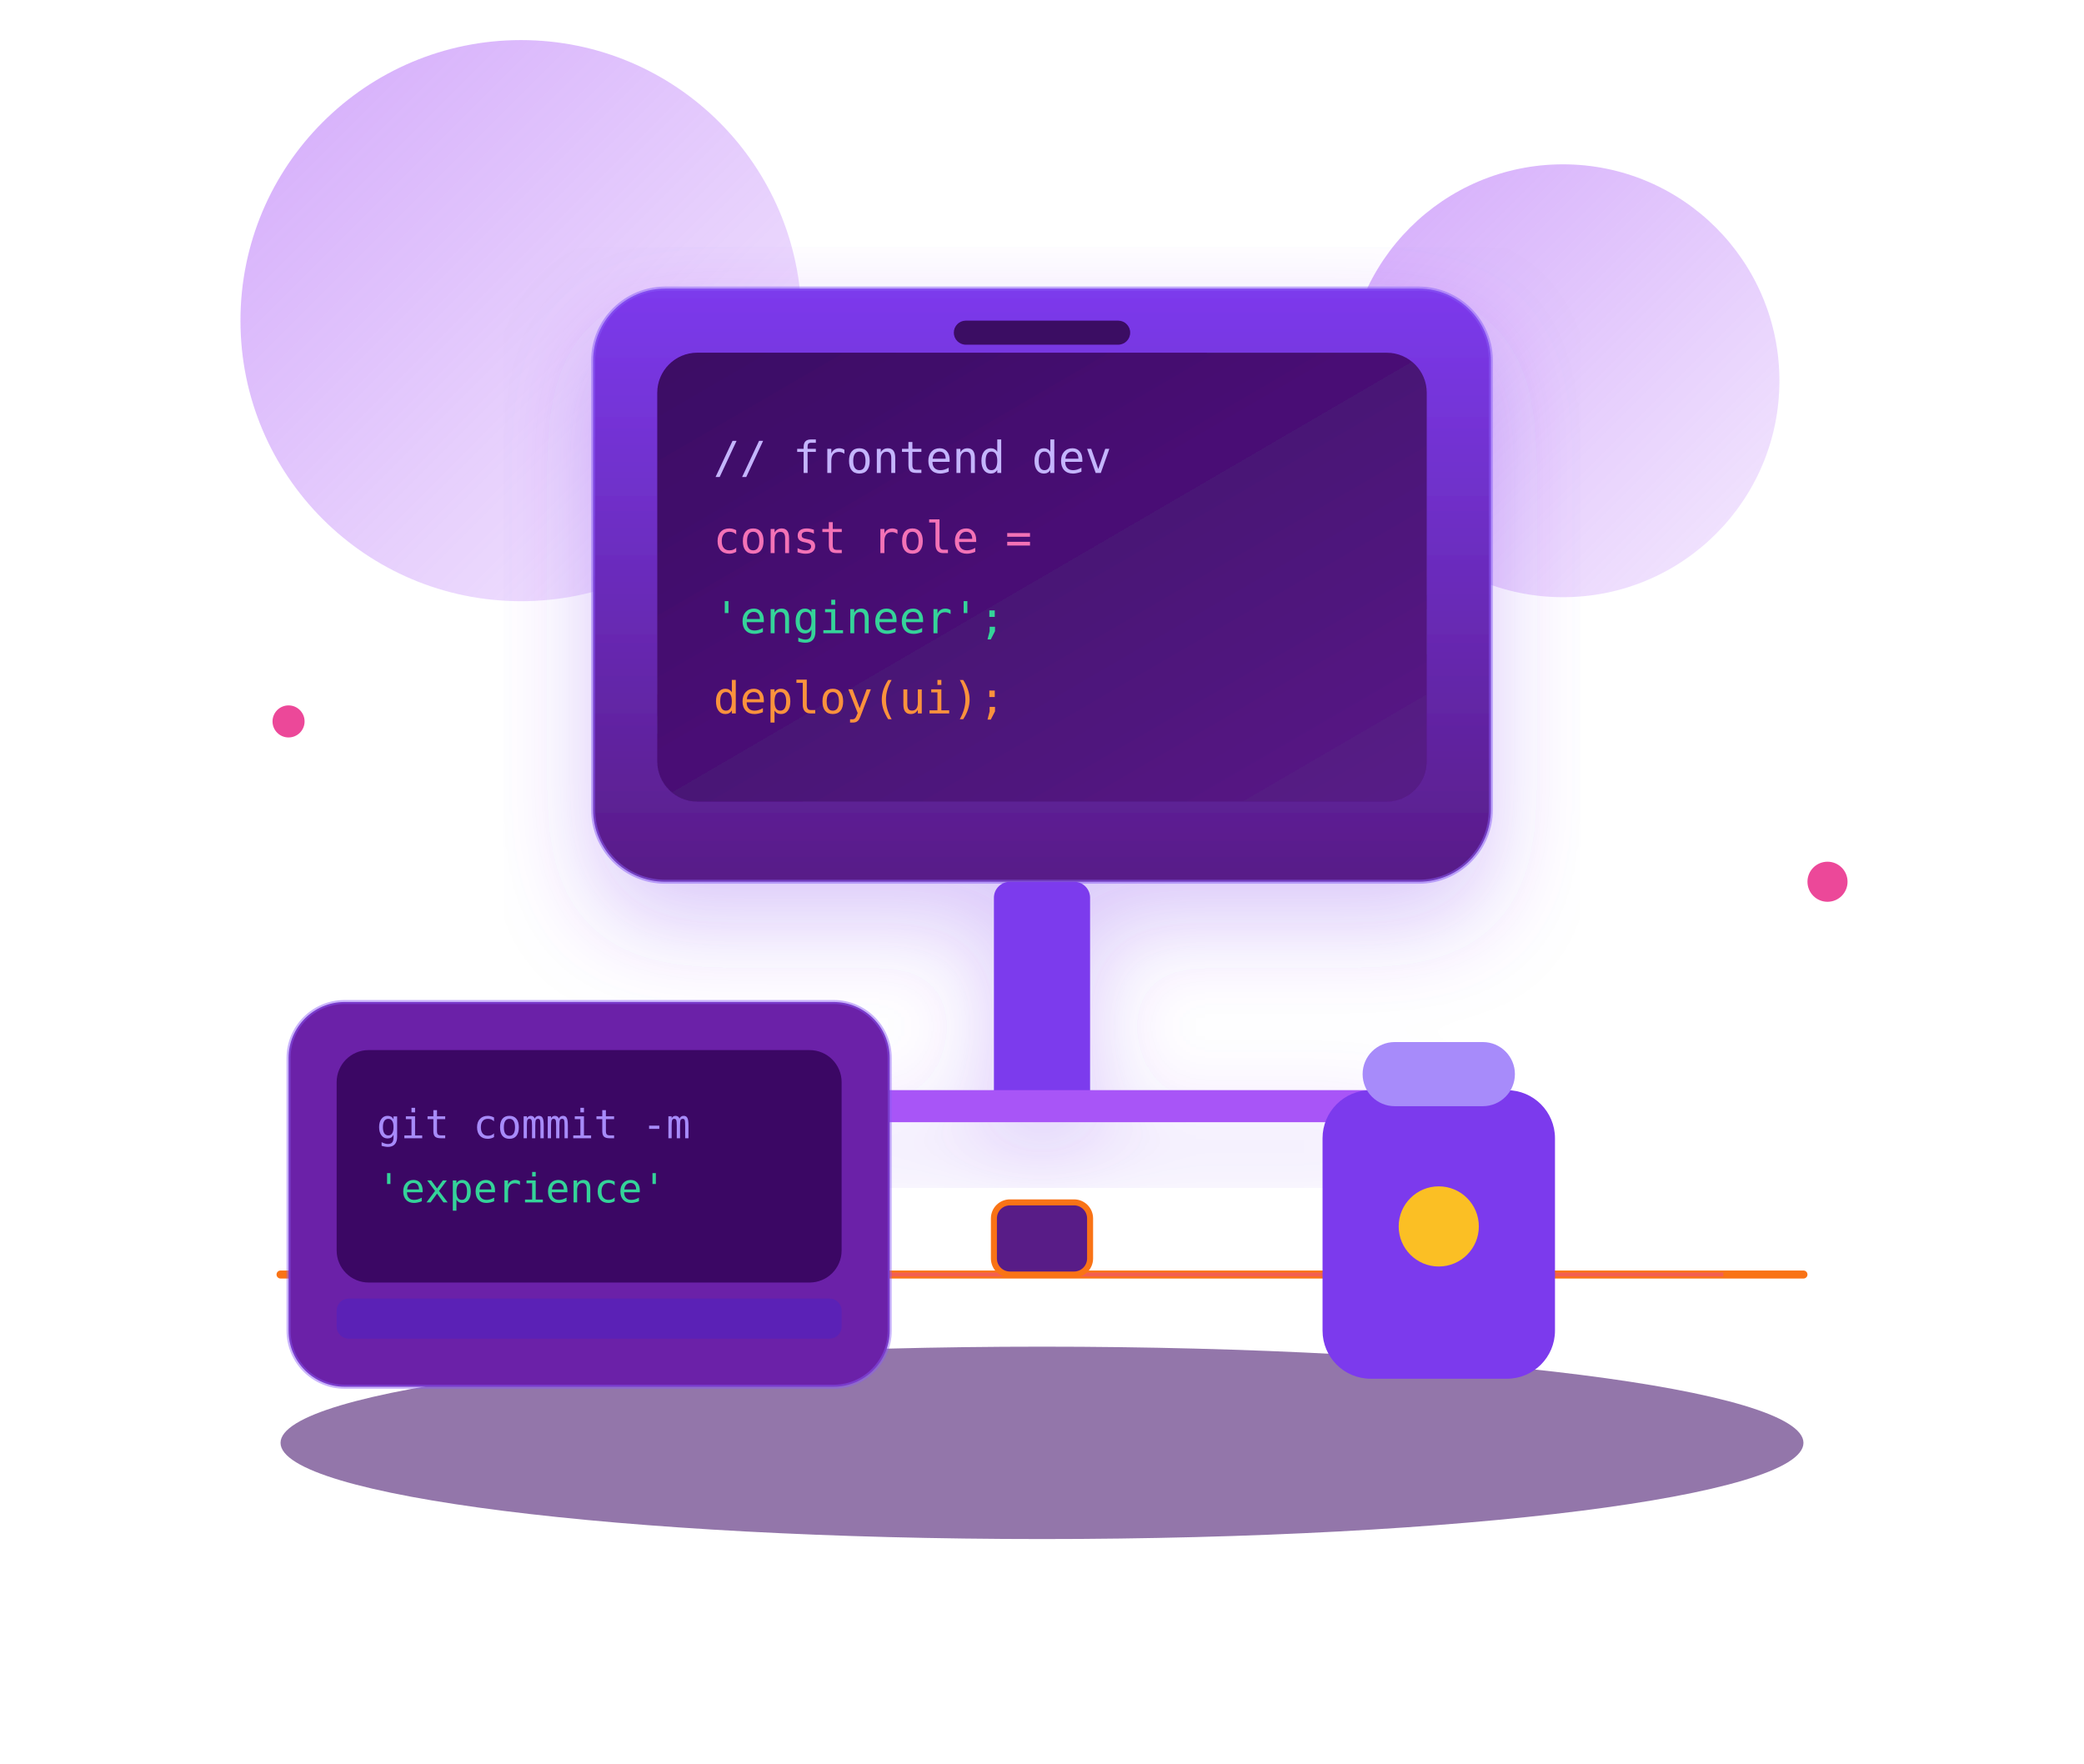
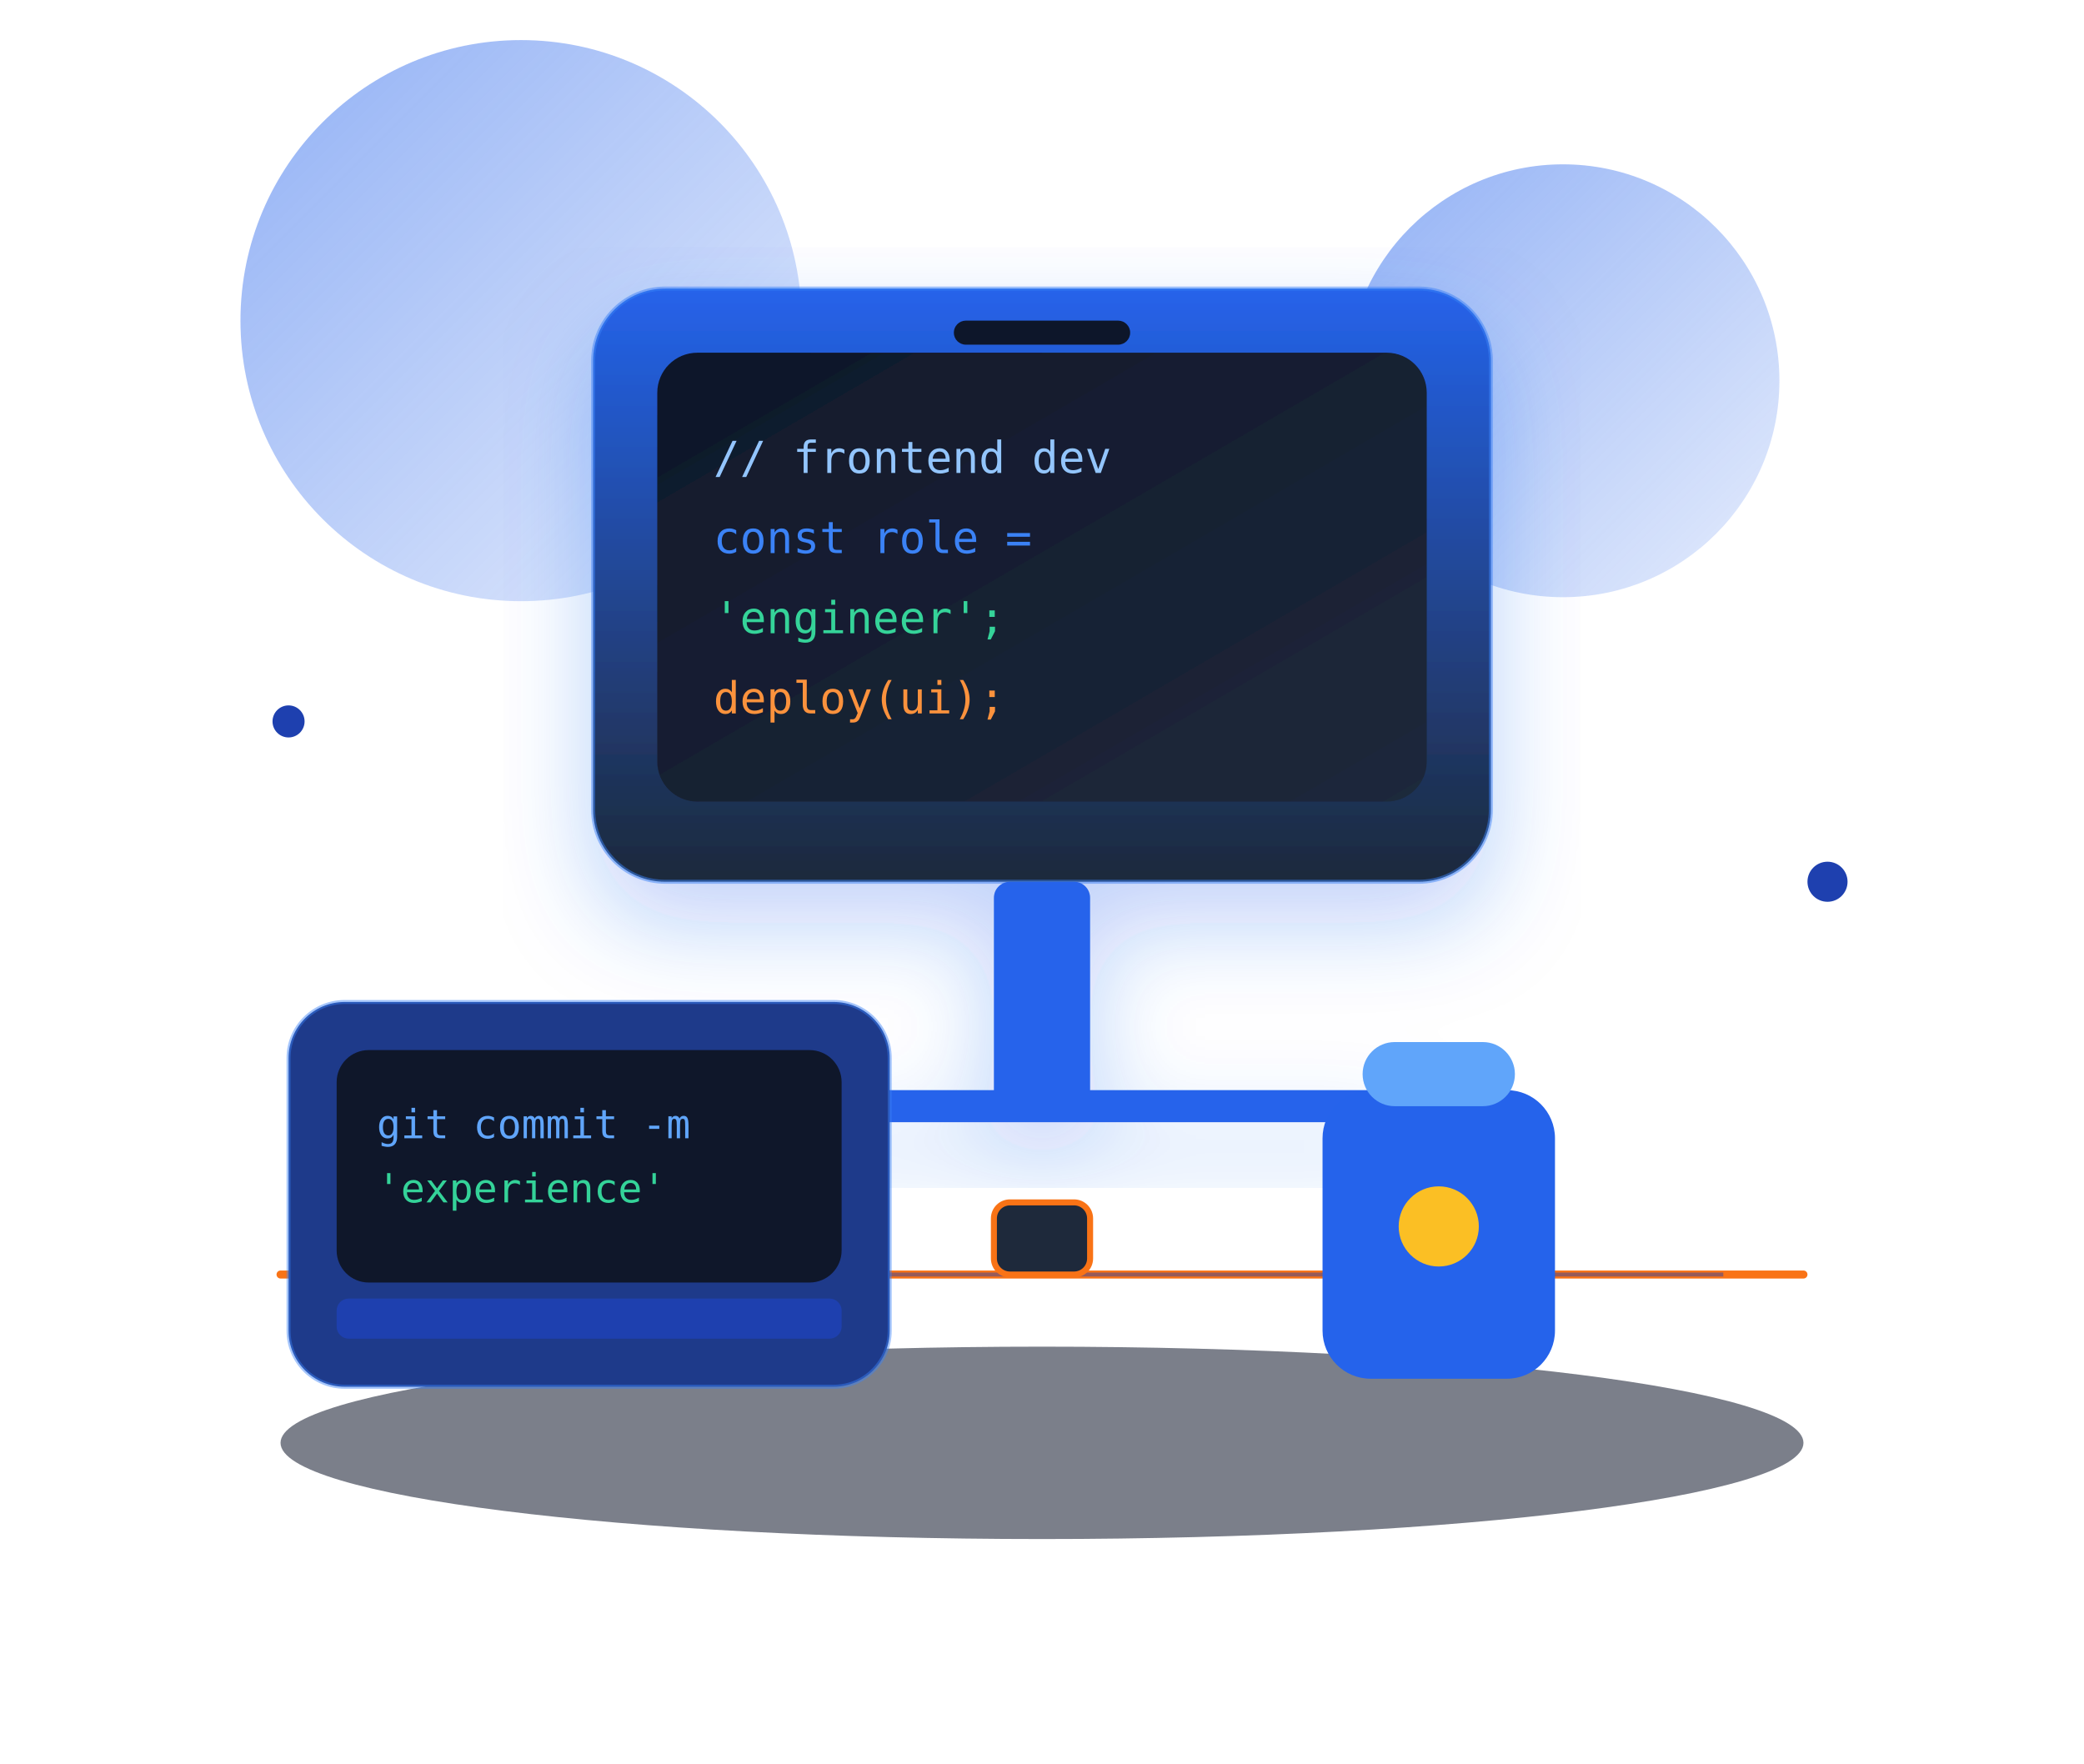
<svg xmlns="http://www.w3.org/2000/svg" viewBox="0 0 520 440" fill="none" role="img" aria-label="Developer desk setup illustration">
  <defs>
    <linearGradient id="setupGlow" x1="0" y1="0" x2="1" y2="1">
-       <stop offset="0%" stop-color="#a855f7" stop-opacity="0.5" />
-       <stop offset="100%" stop-color="#a855f7" stop-opacity="0.12" />
+       <stop offset="0%" stop-color="#2563eb" stop-opacity="0.5" />
+       <stop offset="100%" stop-color="#2563eb" stop-opacity="0.12" />
    </linearGradient>
    <linearGradient id="deskTop" x1="0" y1="0" x2="1" y2="0">
-       <stop offset="0%" stop-color="#6b21a8" />
-       <stop offset="50%" stop-color="#4c1d95" />
-       <stop offset="100%" stop-color="#6b21a8" />
+       <stop offset="0%" stop-color="#1e3a8a" />
+       <stop offset="50%" stop-color="#1e3a8a" />
+       <stop offset="100%" stop-color="#1e3a8a" />
    </linearGradient>
    <linearGradient id="monitorFrame" x1="0" y1="0" x2="0" y2="1">
-       <stop offset="0%" stop-color="#7c3aed" />
-       <stop offset="100%" stop-color="#581c87" />
+       <stop offset="0%" stop-color="#2563eb" />
+       <stop offset="100%" stop-color="#1e293b" />
    </linearGradient>
    <linearGradient id="monitorScreen" x1="0" y1="0" x2="1" y2="1">
-       <stop offset="0%" stop-color="#3b0764" />
-       <stop offset="100%" stop-color="#581c87" />
+       <stop offset="0%" stop-color="#0f172a" />
+       <stop offset="100%" stop-color="#1e293b" />
    </linearGradient>
    <filter id="setupShadow">
-       <feDropShadow dx="0" dy="10" stdDeviation="12" flood-color="#7c3aed" flood-opacity="0.28" />
+       <feDropShadow dx="0" dy="10" stdDeviation="12" flood-color="#2563eb" flood-opacity="0.28" />
    </filter>
  </defs>
  <circle cx="130" cy="80" r="70" fill="url(#setupGlow)" />
  <circle cx="390" cy="95" r="54" fill="url(#setupGlow)" />
-   <ellipse cx="260" cy="360" rx="190" ry="24" fill="#3b0764" fill-opacity="0.55" />
+   <ellipse cx="260" cy="360" rx="190" ry="24" fill="#0f172a" fill-opacity="0.55" />
  <path d="M70 318 H450" stroke="#f97316" stroke-width="2" stroke-linecap="round" />
-   <path d="M90 318 H430" stroke="#ec4899" stroke-opacity="0.45" stroke-width="1" />
+   <path d="M90 318 H430" stroke="#1e40af" stroke-opacity="0.45" stroke-width="1" />
  <g filter="url(#setupShadow)">
-     <rect x="148" y="72" width="224" height="148" rx="18" fill="url(#monitorFrame)" stroke="#8b5cf6" stroke-opacity="0.5" />
+     <rect x="148" y="72" width="224" height="148" rx="18" fill="url(#monitorFrame)" stroke="#3b82f6" stroke-opacity="0.5" />
    <rect x="164" y="88" width="192" height="112" rx="10" fill="url(#monitorScreen)" />
-     <rect x="238" y="80" width="44" height="6" rx="3" fill="#3b0764" />
-     <text x="178" y="118" fill="#c4b5fd" font-family="ui-monospace, monospace" font-size="11">// frontend dev</text>
-     <text x="178" y="138" fill="#f472b6" font-family="ui-monospace, monospace" font-size="11">const role =</text>
+     <rect x="238" y="80" width="44" height="6" rx="3" fill="#0f172a" />
+     <text x="178" y="118" fill="#93c5fd" font-family="ui-monospace, monospace" font-size="11">// frontend dev</text>
+     <text x="178" y="138" fill="#3b82f6" font-family="ui-monospace, monospace" font-size="11">const role =</text>
    <text x="178" y="158" fill="#34d399" font-family="ui-monospace, monospace" font-size="11">'engineer';</text>
    <text x="178" y="178" fill="#fb923c" font-family="ui-monospace, monospace" font-size="11">deploy(ui);</text>
-     <rect x="248" y="220" width="24" height="56" rx="4" fill="#7c3aed" />
-     <path d="M170 276 H350" stroke="#a855f7" stroke-width="8" stroke-linecap="round" />
+     <rect x="248" y="220" width="24" height="56" rx="4" fill="#2563eb" />
+     <path d="M170 276 H350" stroke="#2563eb" stroke-width="8" stroke-linecap="round" />
  </g>
  <g transform="translate(72 250)">
-     <rect x="0" y="0" width="150" height="96" rx="14" fill="#6b21a8" stroke="#8b5cf6" stroke-opacity="0.45" />
-     <rect x="12" y="12" width="126" height="58" rx="8" fill="#3b0764" />
-     <text x="22" y="34" fill="#a78bfa" font-family="ui-monospace, monospace" font-size="10">git commit -m</text>
+     <rect x="0" y="0" width="150" height="96" rx="14" fill="#1e3a8a" stroke="#3b82f6" stroke-opacity="0.45" />
+     <rect x="12" y="12" width="126" height="58" rx="8" fill="#0f172a" />
+     <text x="22" y="34" fill="#60a5fa" font-family="ui-monospace, monospace" font-size="10">git commit -m</text>
    <text x="22" y="50" fill="#34d399" font-family="ui-monospace, monospace" font-size="10">'experience'</text>
-     <rect x="12" y="74" width="126" height="10" rx="3" fill="#5b21b6" />
+     <rect x="12" y="74" width="126" height="10" rx="3" fill="#1e40af" />
  </g>
  <g transform="translate(330 248)">
-     <rect x="0" y="24" width="58" height="72" rx="12" fill="#7c3aed" />
-     <rect x="10" y="12" width="38" height="16" rx="8" fill="#a78bfa" />
+     <rect x="0" y="24" width="58" height="72" rx="12" fill="#2563eb" />
+     <rect x="10" y="12" width="38" height="16" rx="8" fill="#60a5fa" />
    <circle cx="29" cy="58" r="10" fill="#fbbf24" />
  </g>
-   <rect x="248" y="300" width="24" height="18" rx="4" fill="#581c87" stroke="#f97316" stroke-width="1.5" />
-   <circle cx="72" cy="180" r="4" fill="#ec4899" />
-   <circle cx="456" cy="220" r="5" fill="#ec4899" />
+   <rect x="248" y="300" width="24" height="18" rx="4" fill="#1e293b" stroke="#f97316" stroke-width="1.5" />
+   <circle cx="72" cy="180" r="4" fill="#1e40af" />
+   <circle cx="456" cy="220" r="5" fill="#1e40af" />
</svg>
